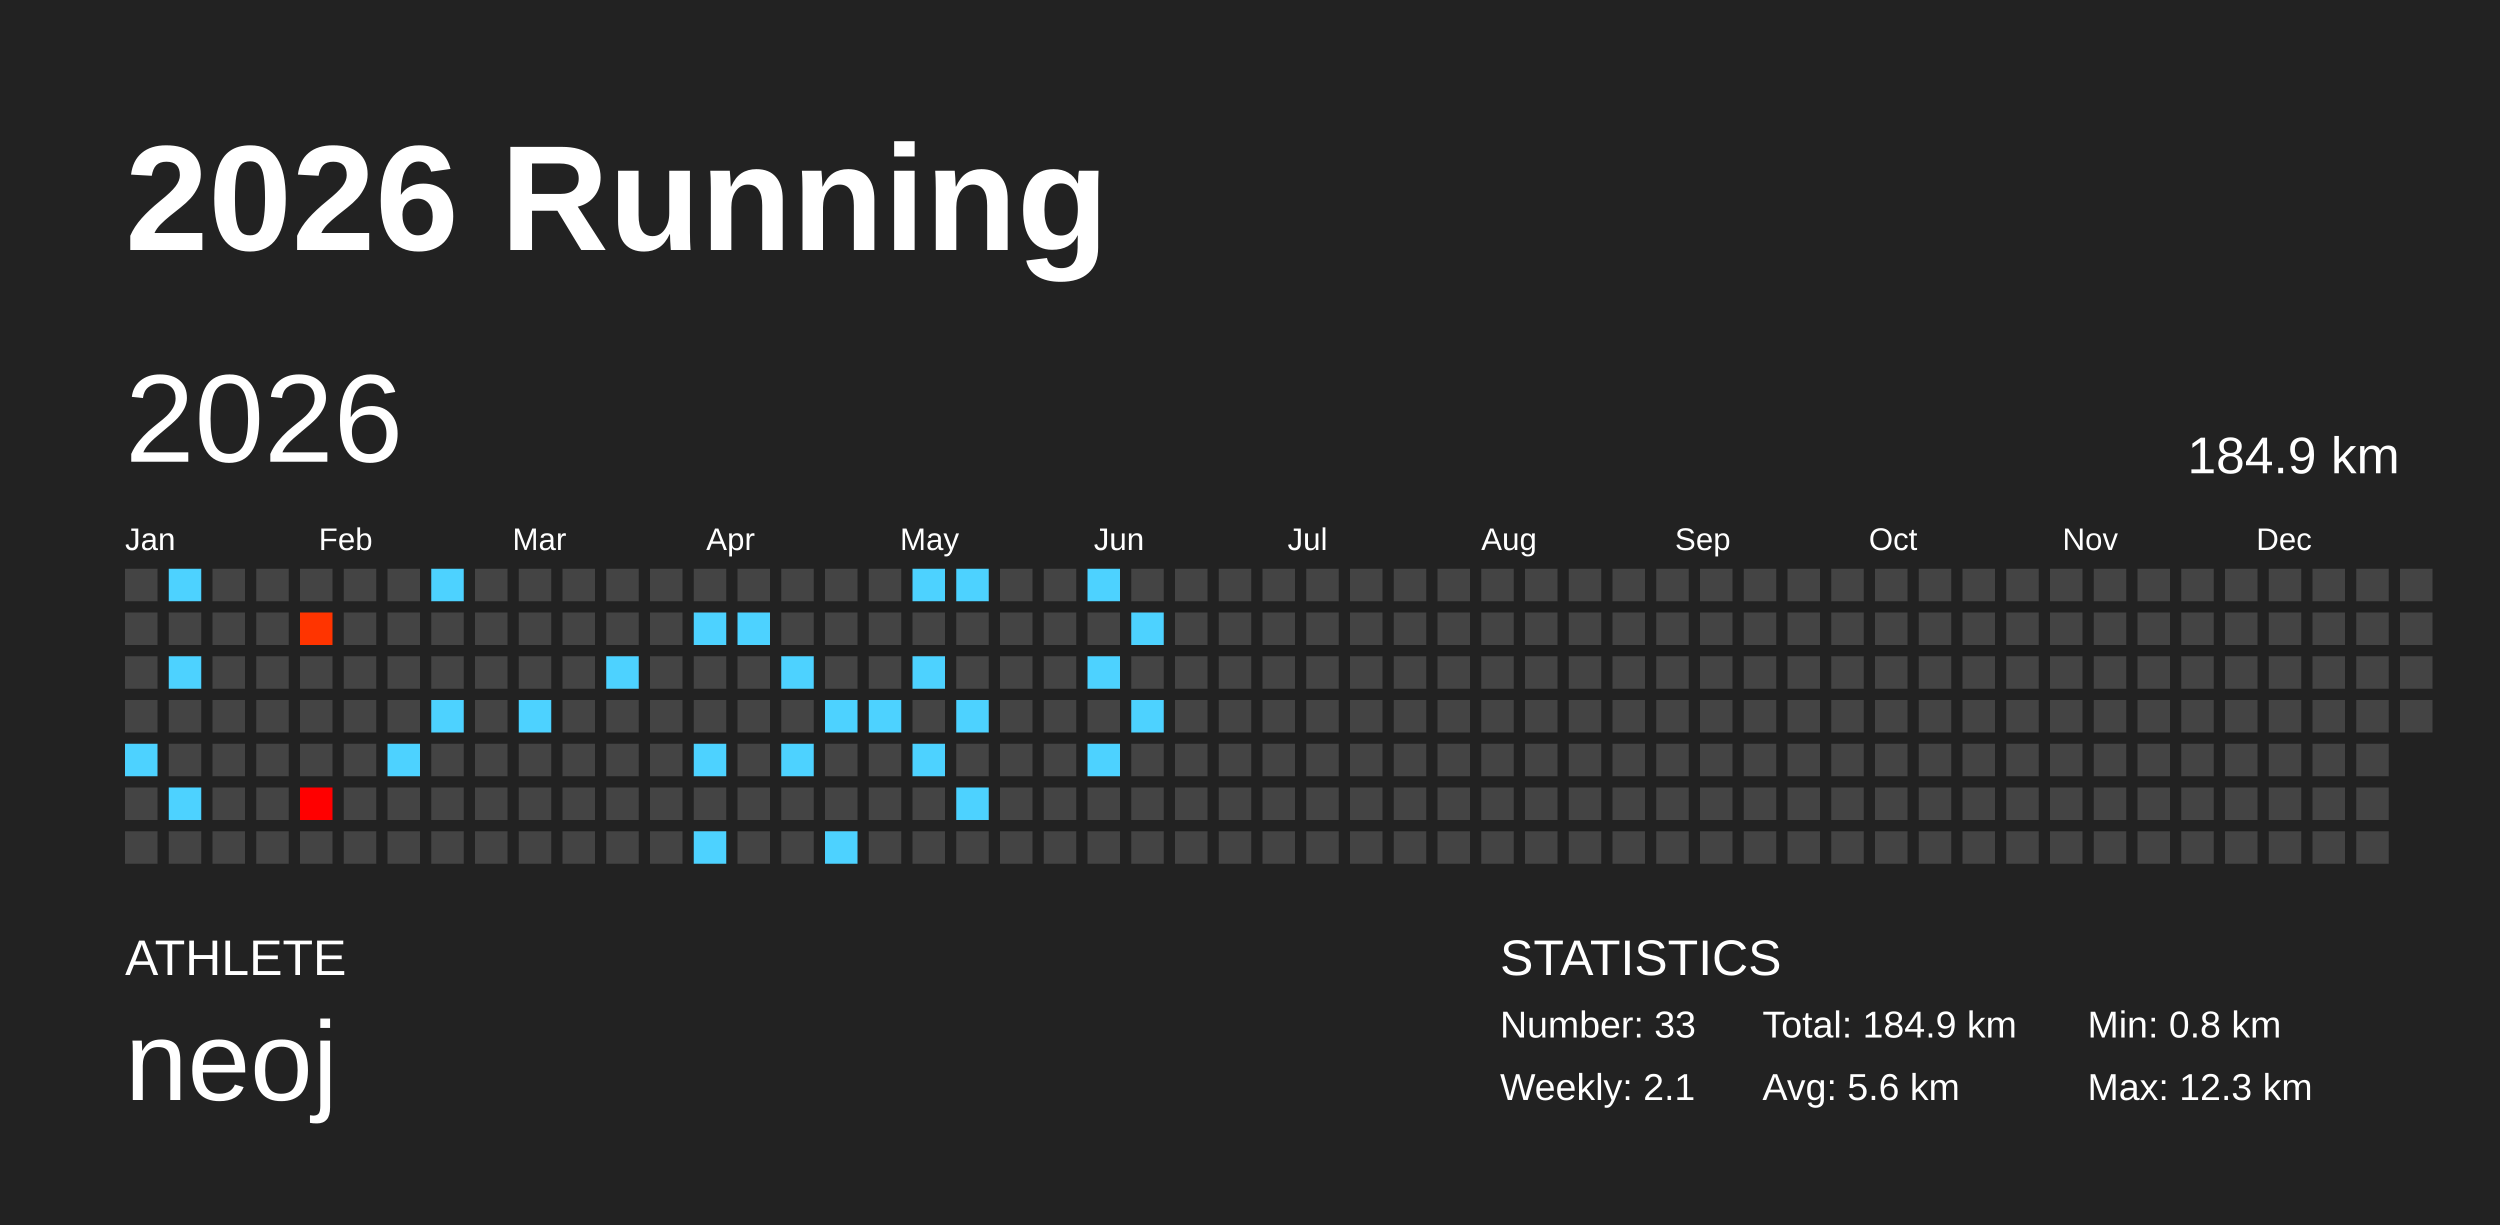
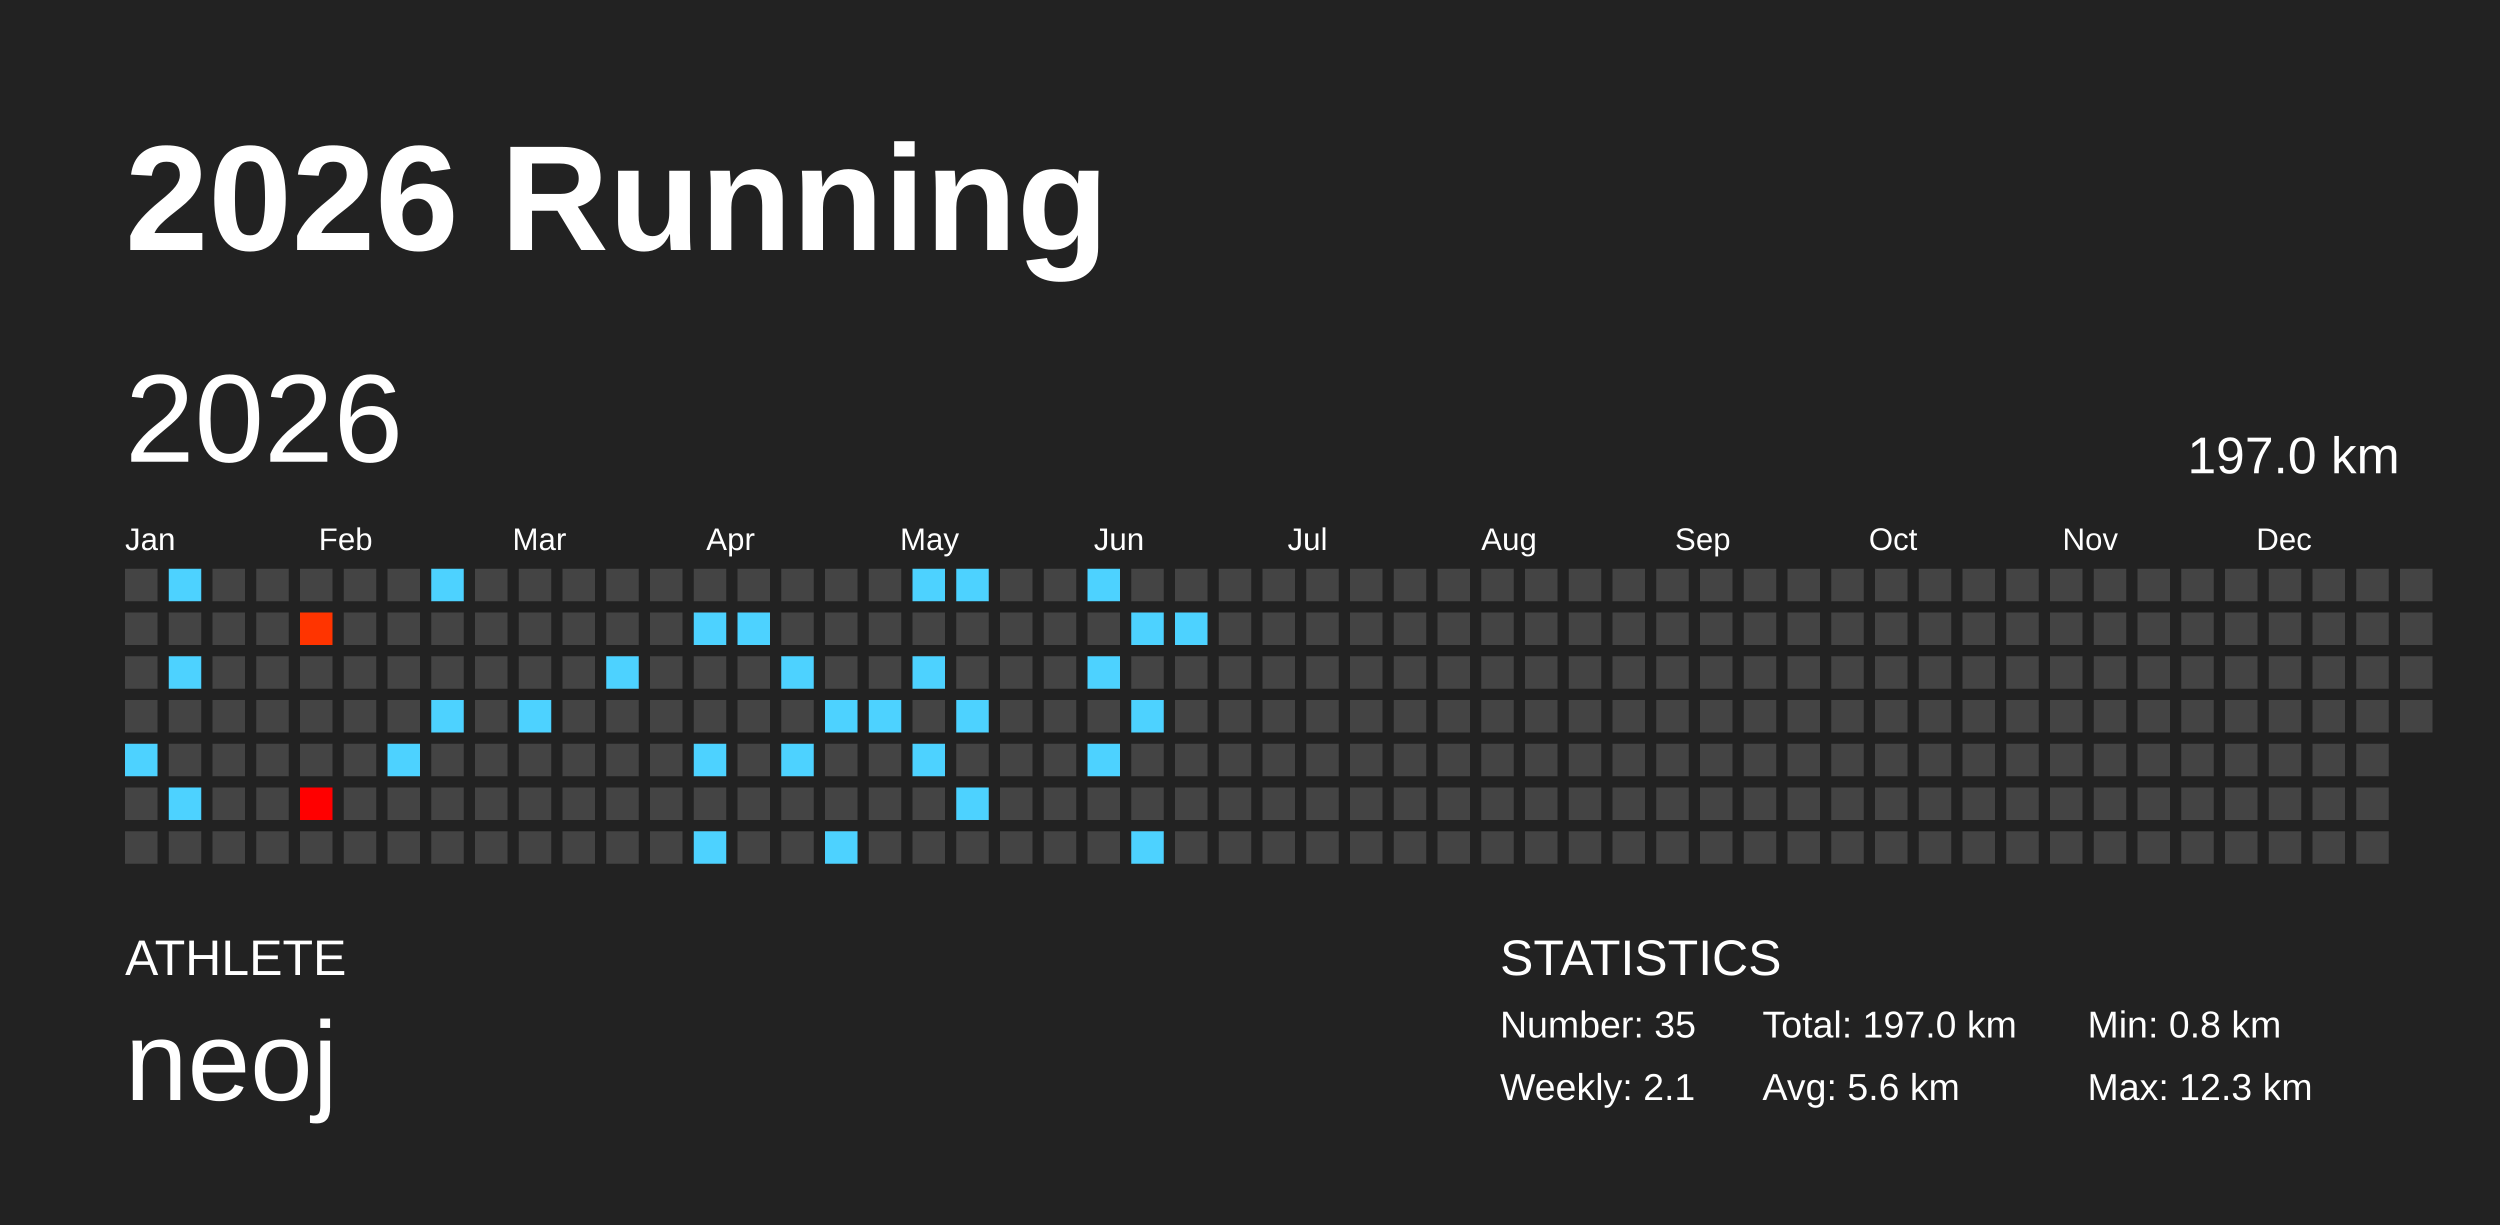
<svg xmlns="http://www.w3.org/2000/svg" baseProfile="full" height="98mm" version="1.1" viewBox="0,0,200,98" width="200mm">
  <defs />
  <rect fill="#222222" height="98" width="200" x="0" y="0" />
  <text fill="#FFFFFF" style="font-size:12px; font-family:Arial; font-weight:bold;" x="10" y="20">2026 Running</text>
  <text fill="#FFFFFF" style="font-size:4px; font-family:Arial" x="10" y="78">ATHLETE</text>
  <text fill="#FFFFFF" style="font-size:9px; font-family:Arial" x="10" y="88">neoj</text>
  <text fill="#FFFFFF" style="font-size:4px; font-family:Arial" x="120" y="78">STATISTICS</text>
-   <text fill="#FFFFFF" style="font-size:3px; font-family:Arial" x="120" y="83">Number: 33</text>
+   <text fill="#FFFFFF" style="font-size:3px; font-family:Arial" x="120" y="83">Number: 35</text>
  <text fill="#FFFFFF" style="font-size:3px; font-family:Arial" x="120" y="88">Weekly: 2.1</text>
-   <text fill="#FFFFFF" style="font-size:3px; font-family:Arial" x="141" y="83">Total: 184.9 km</text>
+   <text fill="#FFFFFF" style="font-size:3px; font-family:Arial" x="141" y="83">Total: 197.0 km</text>
  <text fill="#FFFFFF" style="font-size:3px; font-family:Arial" x="141" y="88">Avg: 5.6 km</text>
  <text fill="#FFFFFF" style="font-size:3px; font-family:Arial" x="167" y="83">Min: 0.8 km</text>
  <text fill="#FFFFFF" style="font-size:3px; font-family:Arial" x="167" y="88">Max: 12.3 km</text>
  <text dominant-baseline="hanging" fill="#FFFFFF" style="font-size:10.0px; font-family:Arial;" x="10" y="30">2026</text>
-   <text dominant-baseline="hanging" fill="#FFFFFF" style="font-size:4.125px; font-family:Arial;" x="175" y="35">184.9 km</text>
+   <text dominant-baseline="hanging" fill="#FFFFFF" style="font-size:4.125px; font-family:Arial;" x="175" y="35">197.0 km</text>
  <text fill="#FFFFFF" style="font-size:2.5px; font-family:Arial" x="10.0" y="44">Jan</text>
  <text fill="#FFFFFF" style="font-size:2.5px; font-family:Arial" x="25.5" y="44">Feb</text>
  <text fill="#FFFFFF" style="font-size:2.5px; font-family:Arial" x="41.0" y="44">Mar</text>
  <text fill="#FFFFFF" style="font-size:2.5px; font-family:Arial" x="56.5" y="44">Apr</text>
  <text fill="#FFFFFF" style="font-size:2.5px; font-family:Arial" x="72.0" y="44">May</text>
  <text fill="#FFFFFF" style="font-size:2.5px; font-family:Arial" x="87.5" y="44">Jun</text>
  <text fill="#FFFFFF" style="font-size:2.5px; font-family:Arial" x="103.0" y="44">Jul</text>
  <text fill="#FFFFFF" style="font-size:2.5px; font-family:Arial" x="118.5" y="44">Aug</text>
  <text fill="#FFFFFF" style="font-size:2.5px; font-family:Arial" x="134.0" y="44">Sep</text>
  <text fill="#FFFFFF" style="font-size:2.5px; font-family:Arial" x="149.5" y="44">Oct</text>
  <text fill="#FFFFFF" style="font-size:2.5px; font-family:Arial" x="165.0" y="44">Nov</text>
  <text fill="#FFFFFF" style="font-size:2.5px; font-family:Arial" x="180.5" y="44">Dec</text>
  <rect fill="#444444" height="2.6" width="2.6" x="10.0" y="45.5" />
  <rect fill="#444444" height="2.6" width="2.6" x="10.0" y="49.0" />
  <rect fill="#444444" height="2.6" width="2.6" x="10.0" y="52.5" />
  <rect fill="#444444" height="2.6" width="2.6" x="10.0" y="56.0" />
  <rect fill="#4dd2ff" height="2.6" width="2.6" x="10.0" y="59.5" />
  <rect fill="#444444" height="2.6" width="2.6" x="10.0" y="63.0" />
  <rect fill="#444444" height="2.6" width="2.6" x="10.0" y="66.5" />
  <rect fill="#4dd2ff" height="2.6" width="2.6" x="13.5" y="45.5" />
  <rect fill="#444444" height="2.6" width="2.6" x="13.5" y="49.0" />
  <rect fill="#4dd2ff" height="2.6" width="2.6" x="13.5" y="52.5" />
  <rect fill="#444444" height="2.6" width="2.6" x="13.5" y="56.0" />
  <rect fill="#444444" height="2.6" width="2.6" x="13.5" y="59.5" />
  <rect fill="#4dd2ff" height="2.6" width="2.6" x="13.5" y="63.0" />
  <rect fill="#444444" height="2.6" width="2.6" x="13.5" y="66.5" />
  <rect fill="#444444" height="2.6" width="2.6" x="17.0" y="45.5" />
  <rect fill="#444444" height="2.6" width="2.6" x="17.0" y="49.0" />
  <rect fill="#444444" height="2.6" width="2.6" x="17.0" y="52.5" />
  <rect fill="#444444" height="2.6" width="2.6" x="17.0" y="56.0" />
  <rect fill="#444444" height="2.6" width="2.6" x="17.0" y="59.5" />
  <rect fill="#444444" height="2.6" width="2.6" x="17.0" y="63.0" />
  <rect fill="#444444" height="2.6" width="2.6" x="17.0" y="66.5" />
  <rect fill="#444444" height="2.6" width="2.6" x="20.5" y="45.5" />
  <rect fill="#444444" height="2.6" width="2.6" x="20.5" y="49.0" />
  <rect fill="#444444" height="2.6" width="2.6" x="20.5" y="52.5" />
  <rect fill="#444444" height="2.6" width="2.6" x="20.5" y="56.0" />
  <rect fill="#444444" height="2.6" width="2.6" x="20.5" y="59.5" />
  <rect fill="#444444" height="2.6" width="2.6" x="20.5" y="63.0" />
  <rect fill="#444444" height="2.6" width="2.6" x="20.5" y="66.5" />
  <rect fill="#444444" height="2.6" width="2.6" x="24.0" y="45.5" />
  <rect fill="#ff3400" height="2.6" width="2.6" x="24.0" y="49.0" />
  <rect fill="#444444" height="2.6" width="2.6" x="24.0" y="52.5" />
  <rect fill="#444444" height="2.6" width="2.6" x="24.0" y="56.0" />
  <rect fill="#444444" height="2.6" width="2.6" x="24.0" y="59.5" />
  <rect fill="#ff0000" height="2.6" width="2.6" x="24.0" y="63.0" />
  <rect fill="#444444" height="2.6" width="2.6" x="24.0" y="66.5" />
  <rect fill="#444444" height="2.6" width="2.6" x="27.5" y="45.5" />
  <rect fill="#444444" height="2.6" width="2.6" x="27.5" y="49.0" />
  <rect fill="#444444" height="2.6" width="2.6" x="27.5" y="52.5" />
  <rect fill="#444444" height="2.6" width="2.6" x="27.5" y="56.0" />
  <rect fill="#444444" height="2.6" width="2.6" x="27.5" y="59.5" />
  <rect fill="#444444" height="2.6" width="2.6" x="27.5" y="63.0" />
  <rect fill="#444444" height="2.6" width="2.6" x="27.5" y="66.5" />
  <rect fill="#444444" height="2.6" width="2.6" x="31.0" y="45.5" />
  <rect fill="#444444" height="2.6" width="2.6" x="31.0" y="49.0" />
  <rect fill="#444444" height="2.6" width="2.6" x="31.0" y="52.5" />
  <rect fill="#444444" height="2.6" width="2.6" x="31.0" y="56.0" />
  <rect fill="#4dd2ff" height="2.6" width="2.6" x="31.0" y="59.5" />
  <rect fill="#444444" height="2.6" width="2.6" x="31.0" y="63.0" />
  <rect fill="#444444" height="2.6" width="2.6" x="31.0" y="66.5" />
  <rect fill="#4dd2ff" height="2.6" width="2.6" x="34.5" y="45.5" />
  <rect fill="#444444" height="2.6" width="2.6" x="34.5" y="49.0" />
  <rect fill="#444444" height="2.6" width="2.6" x="34.5" y="52.5" />
  <rect fill="#4dd2ff" height="2.6" width="2.6" x="34.5" y="56.0" />
  <rect fill="#444444" height="2.6" width="2.6" x="34.5" y="59.5" />
  <rect fill="#444444" height="2.6" width="2.6" x="34.5" y="63.0" />
  <rect fill="#444444" height="2.6" width="2.6" x="34.5" y="66.5" />
  <rect fill="#444444" height="2.6" width="2.6" x="38.0" y="45.5" />
  <rect fill="#444444" height="2.6" width="2.6" x="38.0" y="49.0" />
  <rect fill="#444444" height="2.6" width="2.6" x="38.0" y="52.5" />
  <rect fill="#444444" height="2.6" width="2.6" x="38.0" y="56.0" />
  <rect fill="#444444" height="2.6" width="2.6" x="38.0" y="59.5" />
  <rect fill="#444444" height="2.6" width="2.6" x="38.0" y="63.0" />
  <rect fill="#444444" height="2.6" width="2.6" x="38.0" y="66.5" />
  <rect fill="#444444" height="2.6" width="2.6" x="41.5" y="45.5" />
  <rect fill="#444444" height="2.6" width="2.6" x="41.5" y="49.0" />
  <rect fill="#444444" height="2.6" width="2.6" x="41.5" y="52.5" />
  <rect fill="#4dd2ff" height="2.6" width="2.6" x="41.5" y="56.0" />
  <rect fill="#444444" height="2.6" width="2.6" x="41.5" y="59.5" />
  <rect fill="#444444" height="2.6" width="2.6" x="41.5" y="63.0" />
  <rect fill="#444444" height="2.6" width="2.6" x="41.5" y="66.5" />
  <rect fill="#444444" height="2.6" width="2.6" x="45.0" y="45.5" />
  <rect fill="#444444" height="2.6" width="2.6" x="45.0" y="49.0" />
  <rect fill="#444444" height="2.6" width="2.6" x="45.0" y="52.5" />
  <rect fill="#444444" height="2.6" width="2.6" x="45.0" y="56.0" />
  <rect fill="#444444" height="2.6" width="2.6" x="45.0" y="59.5" />
  <rect fill="#444444" height="2.6" width="2.6" x="45.0" y="63.0" />
  <rect fill="#444444" height="2.6" width="2.6" x="45.0" y="66.5" />
  <rect fill="#444444" height="2.6" width="2.6" x="48.5" y="45.5" />
  <rect fill="#444444" height="2.6" width="2.6" x="48.5" y="49.0" />
  <rect fill="#4dd2ff" height="2.6" width="2.6" x="48.5" y="52.5" />
  <rect fill="#444444" height="2.6" width="2.6" x="48.5" y="56.0" />
  <rect fill="#444444" height="2.6" width="2.6" x="48.5" y="59.5" />
  <rect fill="#444444" height="2.6" width="2.6" x="48.5" y="63.0" />
  <rect fill="#444444" height="2.6" width="2.6" x="48.5" y="66.5" />
  <rect fill="#444444" height="2.6" width="2.6" x="52.0" y="45.5" />
  <rect fill="#444444" height="2.6" width="2.6" x="52.0" y="49.0" />
  <rect fill="#444444" height="2.6" width="2.6" x="52.0" y="52.5" />
  <rect fill="#444444" height="2.6" width="2.6" x="52.0" y="56.0" />
  <rect fill="#444444" height="2.6" width="2.6" x="52.0" y="59.5" />
  <rect fill="#444444" height="2.6" width="2.6" x="52.0" y="63.0" />
  <rect fill="#444444" height="2.6" width="2.6" x="52.0" y="66.5" />
  <rect fill="#444444" height="2.6" width="2.6" x="55.5" y="45.5" />
  <rect fill="#4dd2ff" height="2.6" width="2.6" x="55.5" y="49.0" />
  <rect fill="#444444" height="2.6" width="2.6" x="55.5" y="52.5" />
  <rect fill="#444444" height="2.6" width="2.6" x="55.5" y="56.0" />
  <rect fill="#4dd2ff" height="2.6" width="2.6" x="55.5" y="59.5" />
  <rect fill="#444444" height="2.6" width="2.6" x="55.5" y="63.0" />
  <rect fill="#4dd2ff" height="2.6" width="2.6" x="55.5" y="66.5" />
  <rect fill="#444444" height="2.6" width="2.6" x="59.0" y="45.5" />
  <rect fill="#4dd2ff" height="2.6" width="2.6" x="59.0" y="49.0" />
  <rect fill="#444444" height="2.6" width="2.6" x="59.0" y="52.5" />
  <rect fill="#444444" height="2.6" width="2.6" x="59.0" y="56.0" />
  <rect fill="#444444" height="2.6" width="2.6" x="59.0" y="59.5" />
  <rect fill="#444444" height="2.6" width="2.6" x="59.0" y="63.0" />
  <rect fill="#444444" height="2.6" width="2.6" x="59.0" y="66.5" />
  <rect fill="#444444" height="2.6" width="2.6" x="62.5" y="45.5" />
  <rect fill="#444444" height="2.6" width="2.6" x="62.5" y="49.0" />
  <rect fill="#4dd2ff" height="2.6" width="2.6" x="62.5" y="52.5" />
  <rect fill="#444444" height="2.6" width="2.6" x="62.5" y="56.0" />
  <rect fill="#4dd2ff" height="2.6" width="2.6" x="62.5" y="59.5" />
  <rect fill="#444444" height="2.6" width="2.6" x="62.5" y="63.0" />
  <rect fill="#444444" height="2.6" width="2.6" x="62.5" y="66.5" />
  <rect fill="#444444" height="2.6" width="2.6" x="66.0" y="45.5" />
  <rect fill="#444444" height="2.6" width="2.6" x="66.0" y="49.0" />
  <rect fill="#444444" height="2.6" width="2.6" x="66.0" y="52.5" />
  <rect fill="#4dd2ff" height="2.6" width="2.6" x="66.0" y="56.0" />
  <rect fill="#444444" height="2.6" width="2.6" x="66.0" y="59.5" />
  <rect fill="#444444" height="2.6" width="2.6" x="66.0" y="63.0" />
  <rect fill="#4dd2ff" height="2.6" width="2.6" x="66.0" y="66.5" />
  <rect fill="#444444" height="2.6" width="2.6" x="69.5" y="45.5" />
  <rect fill="#444444" height="2.6" width="2.6" x="69.5" y="49.0" />
  <rect fill="#444444" height="2.6" width="2.6" x="69.5" y="52.5" />
  <rect fill="#4dd2ff" height="2.6" width="2.6" x="69.5" y="56.0" />
  <rect fill="#444444" height="2.6" width="2.6" x="69.5" y="59.5" />
  <rect fill="#444444" height="2.6" width="2.6" x="69.5" y="63.0" />
  <rect fill="#444444" height="2.6" width="2.6" x="69.5" y="66.5" />
  <rect fill="#4dd2ff" height="2.6" width="2.6" x="73.0" y="45.5" />
  <rect fill="#444444" height="2.6" width="2.6" x="73.0" y="49.0" />
  <rect fill="#4dd2ff" height="2.6" width="2.6" x="73.0" y="52.5" />
  <rect fill="#444444" height="2.6" width="2.6" x="73.0" y="56.0" />
  <rect fill="#4dd2ff" height="2.6" width="2.6" x="73.0" y="59.5" />
  <rect fill="#444444" height="2.6" width="2.6" x="73.0" y="63.0" />
  <rect fill="#444444" height="2.6" width="2.6" x="73.0" y="66.5" />
  <rect fill="#4dd2ff" height="2.6" width="2.6" x="76.5" y="45.5" />
  <rect fill="#444444" height="2.6" width="2.6" x="76.5" y="49.0" />
  <rect fill="#444444" height="2.6" width="2.6" x="76.5" y="52.5" />
  <rect fill="#4dd2ff" height="2.6" width="2.6" x="76.5" y="56.0" />
  <rect fill="#444444" height="2.6" width="2.6" x="76.5" y="59.5" />
  <rect fill="#4dd2ff" height="2.6" width="2.6" x="76.5" y="63.0" />
  <rect fill="#444444" height="2.6" width="2.6" x="76.5" y="66.5" />
  <rect fill="#444444" height="2.6" width="2.6" x="80.0" y="45.5" />
  <rect fill="#444444" height="2.6" width="2.6" x="80.0" y="49.0" />
  <rect fill="#444444" height="2.6" width="2.6" x="80.0" y="52.5" />
  <rect fill="#444444" height="2.6" width="2.6" x="80.0" y="56.0" />
  <rect fill="#444444" height="2.6" width="2.6" x="80.0" y="59.5" />
  <rect fill="#444444" height="2.6" width="2.6" x="80.0" y="63.0" />
  <rect fill="#444444" height="2.6" width="2.6" x="80.0" y="66.5" />
  <rect fill="#444444" height="2.6" width="2.6" x="83.5" y="45.5" />
  <rect fill="#444444" height="2.6" width="2.6" x="83.5" y="49.0" />
  <rect fill="#444444" height="2.6" width="2.6" x="83.5" y="52.5" />
  <rect fill="#444444" height="2.6" width="2.6" x="83.5" y="56.0" />
  <rect fill="#444444" height="2.6" width="2.6" x="83.5" y="59.5" />
  <rect fill="#444444" height="2.6" width="2.6" x="83.5" y="63.0" />
  <rect fill="#444444" height="2.6" width="2.6" x="83.5" y="66.5" />
  <rect fill="#4dd2ff" height="2.6" width="2.6" x="87.0" y="45.5" />
  <rect fill="#444444" height="2.6" width="2.6" x="87.0" y="49.0" />
  <rect fill="#4dd2ff" height="2.6" width="2.6" x="87.0" y="52.5" />
  <rect fill="#444444" height="2.6" width="2.6" x="87.0" y="56.0" />
  <rect fill="#4dd2ff" height="2.6" width="2.6" x="87.0" y="59.5" />
  <rect fill="#444444" height="2.6" width="2.6" x="87.0" y="63.0" />
  <rect fill="#444444" height="2.6" width="2.6" x="87.0" y="66.5" />
  <rect fill="#444444" height="2.6" width="2.6" x="90.5" y="45.5" />
  <rect fill="#4dd2ff" height="2.6" width="2.6" x="90.5" y="49.0" />
  <rect fill="#444444" height="2.6" width="2.6" x="90.5" y="52.5" />
  <rect fill="#4dd2ff" height="2.6" width="2.6" x="90.5" y="56.0" />
  <rect fill="#444444" height="2.6" width="2.6" x="90.5" y="59.5" />
  <rect fill="#444444" height="2.6" width="2.6" x="90.5" y="63.0" />
-   <rect fill="#444444" height="2.6" width="2.6" x="90.5" y="66.5" />
+   <rect fill="#4dd2ff" height="2.6" width="2.6" x="90.5" y="66.5" />
  <rect fill="#444444" height="2.6" width="2.6" x="94.0" y="45.5" />
-   <rect fill="#444444" height="2.6" width="2.6" x="94.0" y="49.0" />
+   <rect fill="#4dd2ff" height="2.6" width="2.6" x="94.0" y="49.0" />
  <rect fill="#444444" height="2.6" width="2.6" x="94.0" y="52.5" />
  <rect fill="#444444" height="2.6" width="2.6" x="94.0" y="56.0" />
  <rect fill="#444444" height="2.6" width="2.6" x="94.0" y="59.5" />
  <rect fill="#444444" height="2.6" width="2.6" x="94.0" y="63.0" />
  <rect fill="#444444" height="2.6" width="2.6" x="94.0" y="66.5" />
  <rect fill="#444444" height="2.6" width="2.6" x="97.5" y="45.5" />
  <rect fill="#444444" height="2.6" width="2.6" x="97.5" y="49.0" />
  <rect fill="#444444" height="2.6" width="2.6" x="97.5" y="52.5" />
  <rect fill="#444444" height="2.6" width="2.6" x="97.5" y="56.0" />
  <rect fill="#444444" height="2.6" width="2.6" x="97.5" y="59.5" />
  <rect fill="#444444" height="2.6" width="2.6" x="97.5" y="63.0" />
  <rect fill="#444444" height="2.6" width="2.6" x="97.5" y="66.5" />
  <rect fill="#444444" height="2.6" width="2.6" x="101.0" y="45.5" />
  <rect fill="#444444" height="2.6" width="2.6" x="101.0" y="49.0" />
  <rect fill="#444444" height="2.6" width="2.6" x="101.0" y="52.5" />
  <rect fill="#444444" height="2.6" width="2.6" x="101.0" y="56.0" />
  <rect fill="#444444" height="2.6" width="2.6" x="101.0" y="59.5" />
  <rect fill="#444444" height="2.6" width="2.6" x="101.0" y="63.0" />
  <rect fill="#444444" height="2.6" width="2.6" x="101.0" y="66.5" />
  <rect fill="#444444" height="2.6" width="2.6" x="104.5" y="45.5" />
  <rect fill="#444444" height="2.6" width="2.6" x="104.5" y="49.0" />
  <rect fill="#444444" height="2.6" width="2.6" x="104.5" y="52.5" />
  <rect fill="#444444" height="2.6" width="2.6" x="104.5" y="56.0" />
  <rect fill="#444444" height="2.6" width="2.6" x="104.5" y="59.5" />
  <rect fill="#444444" height="2.6" width="2.6" x="104.5" y="63.0" />
  <rect fill="#444444" height="2.6" width="2.6" x="104.5" y="66.5" />
  <rect fill="#444444" height="2.6" width="2.6" x="108.0" y="45.5" />
  <rect fill="#444444" height="2.6" width="2.6" x="108.0" y="49.0" />
  <rect fill="#444444" height="2.6" width="2.6" x="108.0" y="52.5" />
  <rect fill="#444444" height="2.6" width="2.6" x="108.0" y="56.0" />
  <rect fill="#444444" height="2.6" width="2.6" x="108.0" y="59.5" />
  <rect fill="#444444" height="2.6" width="2.6" x="108.0" y="63.0" />
  <rect fill="#444444" height="2.6" width="2.6" x="108.0" y="66.5" />
  <rect fill="#444444" height="2.6" width="2.6" x="111.5" y="45.5" />
  <rect fill="#444444" height="2.6" width="2.6" x="111.5" y="49.0" />
  <rect fill="#444444" height="2.6" width="2.6" x="111.5" y="52.5" />
  <rect fill="#444444" height="2.6" width="2.6" x="111.5" y="56.0" />
  <rect fill="#444444" height="2.6" width="2.6" x="111.5" y="59.5" />
  <rect fill="#444444" height="2.6" width="2.6" x="111.5" y="63.0" />
  <rect fill="#444444" height="2.6" width="2.6" x="111.5" y="66.5" />
  <rect fill="#444444" height="2.6" width="2.6" x="115.0" y="45.5" />
  <rect fill="#444444" height="2.6" width="2.6" x="115.0" y="49.0" />
  <rect fill="#444444" height="2.6" width="2.6" x="115.0" y="52.5" />
  <rect fill="#444444" height="2.6" width="2.6" x="115.0" y="56.0" />
  <rect fill="#444444" height="2.6" width="2.6" x="115.0" y="59.5" />
  <rect fill="#444444" height="2.6" width="2.6" x="115.0" y="63.0" />
  <rect fill="#444444" height="2.6" width="2.6" x="115.0" y="66.5" />
  <rect fill="#444444" height="2.6" width="2.6" x="118.5" y="45.5" />
  <rect fill="#444444" height="2.6" width="2.6" x="118.5" y="49.0" />
  <rect fill="#444444" height="2.6" width="2.6" x="118.5" y="52.5" />
  <rect fill="#444444" height="2.6" width="2.6" x="118.5" y="56.0" />
  <rect fill="#444444" height="2.6" width="2.6" x="118.5" y="59.5" />
  <rect fill="#444444" height="2.6" width="2.6" x="118.5" y="63.0" />
  <rect fill="#444444" height="2.6" width="2.6" x="118.5" y="66.5" />
  <rect fill="#444444" height="2.6" width="2.6" x="122.0" y="45.5" />
  <rect fill="#444444" height="2.6" width="2.6" x="122.0" y="49.0" />
  <rect fill="#444444" height="2.6" width="2.6" x="122.0" y="52.5" />
  <rect fill="#444444" height="2.6" width="2.6" x="122.0" y="56.0" />
  <rect fill="#444444" height="2.6" width="2.6" x="122.0" y="59.5" />
  <rect fill="#444444" height="2.6" width="2.6" x="122.0" y="63.0" />
  <rect fill="#444444" height="2.6" width="2.6" x="122.0" y="66.5" />
  <rect fill="#444444" height="2.6" width="2.6" x="125.5" y="45.5" />
  <rect fill="#444444" height="2.6" width="2.6" x="125.5" y="49.0" />
  <rect fill="#444444" height="2.6" width="2.6" x="125.5" y="52.5" />
  <rect fill="#444444" height="2.6" width="2.6" x="125.5" y="56.0" />
  <rect fill="#444444" height="2.6" width="2.6" x="125.5" y="59.5" />
  <rect fill="#444444" height="2.6" width="2.6" x="125.5" y="63.0" />
  <rect fill="#444444" height="2.6" width="2.6" x="125.5" y="66.5" />
  <rect fill="#444444" height="2.6" width="2.6" x="129.0" y="45.5" />
  <rect fill="#444444" height="2.6" width="2.6" x="129.0" y="49.0" />
  <rect fill="#444444" height="2.6" width="2.6" x="129.0" y="52.5" />
  <rect fill="#444444" height="2.6" width="2.6" x="129.0" y="56.0" />
  <rect fill="#444444" height="2.6" width="2.6" x="129.0" y="59.5" />
  <rect fill="#444444" height="2.6" width="2.6" x="129.0" y="63.0" />
  <rect fill="#444444" height="2.6" width="2.6" x="129.0" y="66.5" />
  <rect fill="#444444" height="2.6" width="2.6" x="132.5" y="45.5" />
  <rect fill="#444444" height="2.6" width="2.6" x="132.5" y="49.0" />
  <rect fill="#444444" height="2.6" width="2.6" x="132.5" y="52.5" />
  <rect fill="#444444" height="2.6" width="2.6" x="132.5" y="56.0" />
  <rect fill="#444444" height="2.6" width="2.6" x="132.5" y="59.5" />
  <rect fill="#444444" height="2.6" width="2.6" x="132.5" y="63.0" />
  <rect fill="#444444" height="2.6" width="2.6" x="132.5" y="66.5" />
  <rect fill="#444444" height="2.6" width="2.6" x="136.0" y="45.5" />
  <rect fill="#444444" height="2.6" width="2.6" x="136.0" y="49.0" />
  <rect fill="#444444" height="2.6" width="2.6" x="136.0" y="52.5" />
  <rect fill="#444444" height="2.6" width="2.6" x="136.0" y="56.0" />
  <rect fill="#444444" height="2.6" width="2.6" x="136.0" y="59.5" />
  <rect fill="#444444" height="2.6" width="2.6" x="136.0" y="63.0" />
  <rect fill="#444444" height="2.6" width="2.6" x="136.0" y="66.5" />
  <rect fill="#444444" height="2.6" width="2.6" x="139.5" y="45.5" />
  <rect fill="#444444" height="2.6" width="2.6" x="139.5" y="49.0" />
  <rect fill="#444444" height="2.6" width="2.6" x="139.5" y="52.5" />
  <rect fill="#444444" height="2.6" width="2.6" x="139.5" y="56.0" />
  <rect fill="#444444" height="2.6" width="2.6" x="139.5" y="59.5" />
  <rect fill="#444444" height="2.6" width="2.6" x="139.5" y="63.0" />
  <rect fill="#444444" height="2.6" width="2.6" x="139.5" y="66.5" />
  <rect fill="#444444" height="2.6" width="2.6" x="143.0" y="45.5" />
  <rect fill="#444444" height="2.6" width="2.6" x="143.0" y="49.0" />
  <rect fill="#444444" height="2.6" width="2.6" x="143.0" y="52.5" />
  <rect fill="#444444" height="2.6" width="2.6" x="143.0" y="56.0" />
  <rect fill="#444444" height="2.6" width="2.6" x="143.0" y="59.5" />
  <rect fill="#444444" height="2.6" width="2.6" x="143.0" y="63.0" />
  <rect fill="#444444" height="2.6" width="2.6" x="143.0" y="66.5" />
  <rect fill="#444444" height="2.6" width="2.6" x="146.5" y="45.5" />
  <rect fill="#444444" height="2.6" width="2.6" x="146.5" y="49.0" />
  <rect fill="#444444" height="2.6" width="2.6" x="146.5" y="52.5" />
  <rect fill="#444444" height="2.6" width="2.6" x="146.5" y="56.0" />
  <rect fill="#444444" height="2.6" width="2.6" x="146.5" y="59.5" />
  <rect fill="#444444" height="2.6" width="2.6" x="146.5" y="63.0" />
  <rect fill="#444444" height="2.6" width="2.6" x="146.5" y="66.5" />
  <rect fill="#444444" height="2.6" width="2.6" x="150.0" y="45.5" />
  <rect fill="#444444" height="2.6" width="2.6" x="150.0" y="49.0" />
  <rect fill="#444444" height="2.6" width="2.6" x="150.0" y="52.5" />
  <rect fill="#444444" height="2.6" width="2.6" x="150.0" y="56.0" />
  <rect fill="#444444" height="2.6" width="2.6" x="150.0" y="59.5" />
  <rect fill="#444444" height="2.6" width="2.6" x="150.0" y="63.0" />
  <rect fill="#444444" height="2.6" width="2.6" x="150.0" y="66.5" />
  <rect fill="#444444" height="2.6" width="2.6" x="153.5" y="45.5" />
  <rect fill="#444444" height="2.6" width="2.6" x="153.5" y="49.0" />
  <rect fill="#444444" height="2.6" width="2.6" x="153.5" y="52.5" />
  <rect fill="#444444" height="2.6" width="2.6" x="153.5" y="56.0" />
  <rect fill="#444444" height="2.6" width="2.6" x="153.5" y="59.5" />
  <rect fill="#444444" height="2.6" width="2.6" x="153.5" y="63.0" />
  <rect fill="#444444" height="2.6" width="2.6" x="153.5" y="66.5" />
  <rect fill="#444444" height="2.6" width="2.6" x="157.0" y="45.5" />
  <rect fill="#444444" height="2.6" width="2.6" x="157.0" y="49.0" />
  <rect fill="#444444" height="2.6" width="2.6" x="157.0" y="52.5" />
  <rect fill="#444444" height="2.6" width="2.6" x="157.0" y="56.0" />
  <rect fill="#444444" height="2.6" width="2.6" x="157.0" y="59.5" />
  <rect fill="#444444" height="2.6" width="2.6" x="157.0" y="63.0" />
  <rect fill="#444444" height="2.6" width="2.6" x="157.0" y="66.5" />
  <rect fill="#444444" height="2.6" width="2.6" x="160.5" y="45.5" />
  <rect fill="#444444" height="2.6" width="2.6" x="160.5" y="49.0" />
  <rect fill="#444444" height="2.6" width="2.6" x="160.5" y="52.5" />
  <rect fill="#444444" height="2.6" width="2.6" x="160.5" y="56.0" />
  <rect fill="#444444" height="2.6" width="2.6" x="160.5" y="59.5" />
  <rect fill="#444444" height="2.6" width="2.6" x="160.5" y="63.0" />
  <rect fill="#444444" height="2.6" width="2.6" x="160.5" y="66.5" />
  <rect fill="#444444" height="2.6" width="2.6" x="164.0" y="45.5" />
  <rect fill="#444444" height="2.6" width="2.6" x="164.0" y="49.0" />
  <rect fill="#444444" height="2.6" width="2.6" x="164.0" y="52.5" />
  <rect fill="#444444" height="2.6" width="2.6" x="164.0" y="56.0" />
  <rect fill="#444444" height="2.6" width="2.6" x="164.0" y="59.5" />
  <rect fill="#444444" height="2.6" width="2.6" x="164.0" y="63.0" />
  <rect fill="#444444" height="2.6" width="2.6" x="164.0" y="66.5" />
  <rect fill="#444444" height="2.6" width="2.6" x="167.5" y="45.5" />
  <rect fill="#444444" height="2.6" width="2.6" x="167.5" y="49.0" />
  <rect fill="#444444" height="2.6" width="2.6" x="167.5" y="52.5" />
  <rect fill="#444444" height="2.6" width="2.6" x="167.5" y="56.0" />
  <rect fill="#444444" height="2.6" width="2.6" x="167.5" y="59.5" />
  <rect fill="#444444" height="2.6" width="2.6" x="167.5" y="63.0" />
  <rect fill="#444444" height="2.6" width="2.6" x="167.5" y="66.5" />
  <rect fill="#444444" height="2.6" width="2.6" x="171.0" y="45.5" />
  <rect fill="#444444" height="2.6" width="2.6" x="171.0" y="49.0" />
  <rect fill="#444444" height="2.6" width="2.6" x="171.0" y="52.5" />
  <rect fill="#444444" height="2.6" width="2.6" x="171.0" y="56.0" />
  <rect fill="#444444" height="2.6" width="2.6" x="171.0" y="59.5" />
  <rect fill="#444444" height="2.6" width="2.6" x="171.0" y="63.0" />
  <rect fill="#444444" height="2.6" width="2.6" x="171.0" y="66.5" />
  <rect fill="#444444" height="2.6" width="2.6" x="174.5" y="45.5" />
  <rect fill="#444444" height="2.6" width="2.6" x="174.5" y="49.0" />
  <rect fill="#444444" height="2.6" width="2.6" x="174.5" y="52.5" />
  <rect fill="#444444" height="2.6" width="2.6" x="174.5" y="56.0" />
  <rect fill="#444444" height="2.6" width="2.6" x="174.5" y="59.5" />
  <rect fill="#444444" height="2.6" width="2.6" x="174.5" y="63.0" />
  <rect fill="#444444" height="2.6" width="2.6" x="174.5" y="66.5" />
  <rect fill="#444444" height="2.6" width="2.6" x="178.0" y="45.5" />
  <rect fill="#444444" height="2.6" width="2.6" x="178.0" y="49.0" />
  <rect fill="#444444" height="2.6" width="2.6" x="178.0" y="52.5" />
  <rect fill="#444444" height="2.6" width="2.6" x="178.0" y="56.0" />
  <rect fill="#444444" height="2.6" width="2.6" x="178.0" y="59.5" />
  <rect fill="#444444" height="2.6" width="2.6" x="178.0" y="63.0" />
  <rect fill="#444444" height="2.6" width="2.6" x="178.0" y="66.5" />
  <rect fill="#444444" height="2.6" width="2.6" x="181.5" y="45.5" />
  <rect fill="#444444" height="2.6" width="2.6" x="181.5" y="49.0" />
  <rect fill="#444444" height="2.6" width="2.6" x="181.5" y="52.5" />
  <rect fill="#444444" height="2.6" width="2.6" x="181.5" y="56.0" />
  <rect fill="#444444" height="2.6" width="2.6" x="181.5" y="59.5" />
  <rect fill="#444444" height="2.6" width="2.6" x="181.5" y="63.0" />
  <rect fill="#444444" height="2.6" width="2.6" x="181.5" y="66.5" />
  <rect fill="#444444" height="2.6" width="2.6" x="185.0" y="45.5" />
  <rect fill="#444444" height="2.6" width="2.6" x="185.0" y="49.0" />
  <rect fill="#444444" height="2.6" width="2.6" x="185.0" y="52.5" />
  <rect fill="#444444" height="2.6" width="2.6" x="185.0" y="56.0" />
  <rect fill="#444444" height="2.6" width="2.6" x="185.0" y="59.5" />
  <rect fill="#444444" height="2.6" width="2.6" x="185.0" y="63.0" />
  <rect fill="#444444" height="2.6" width="2.6" x="185.0" y="66.5" />
  <rect fill="#444444" height="2.6" width="2.6" x="188.5" y="45.5" />
  <rect fill="#444444" height="2.6" width="2.6" x="188.5" y="49.0" />
  <rect fill="#444444" height="2.6" width="2.6" x="188.5" y="52.5" />
  <rect fill="#444444" height="2.6" width="2.6" x="188.5" y="56.0" />
  <rect fill="#444444" height="2.6" width="2.6" x="188.5" y="59.5" />
  <rect fill="#444444" height="2.6" width="2.6" x="188.5" y="63.0" />
  <rect fill="#444444" height="2.6" width="2.6" x="188.5" y="66.5" />
  <rect fill="#444444" height="2.6" width="2.6" x="192.0" y="45.5" />
  <rect fill="#444444" height="2.6" width="2.6" x="192.0" y="49.0" />
  <rect fill="#444444" height="2.6" width="2.6" x="192.0" y="52.5" />
  <rect fill="#444444" height="2.6" width="2.6" x="192.0" y="56.0" />
</svg>
